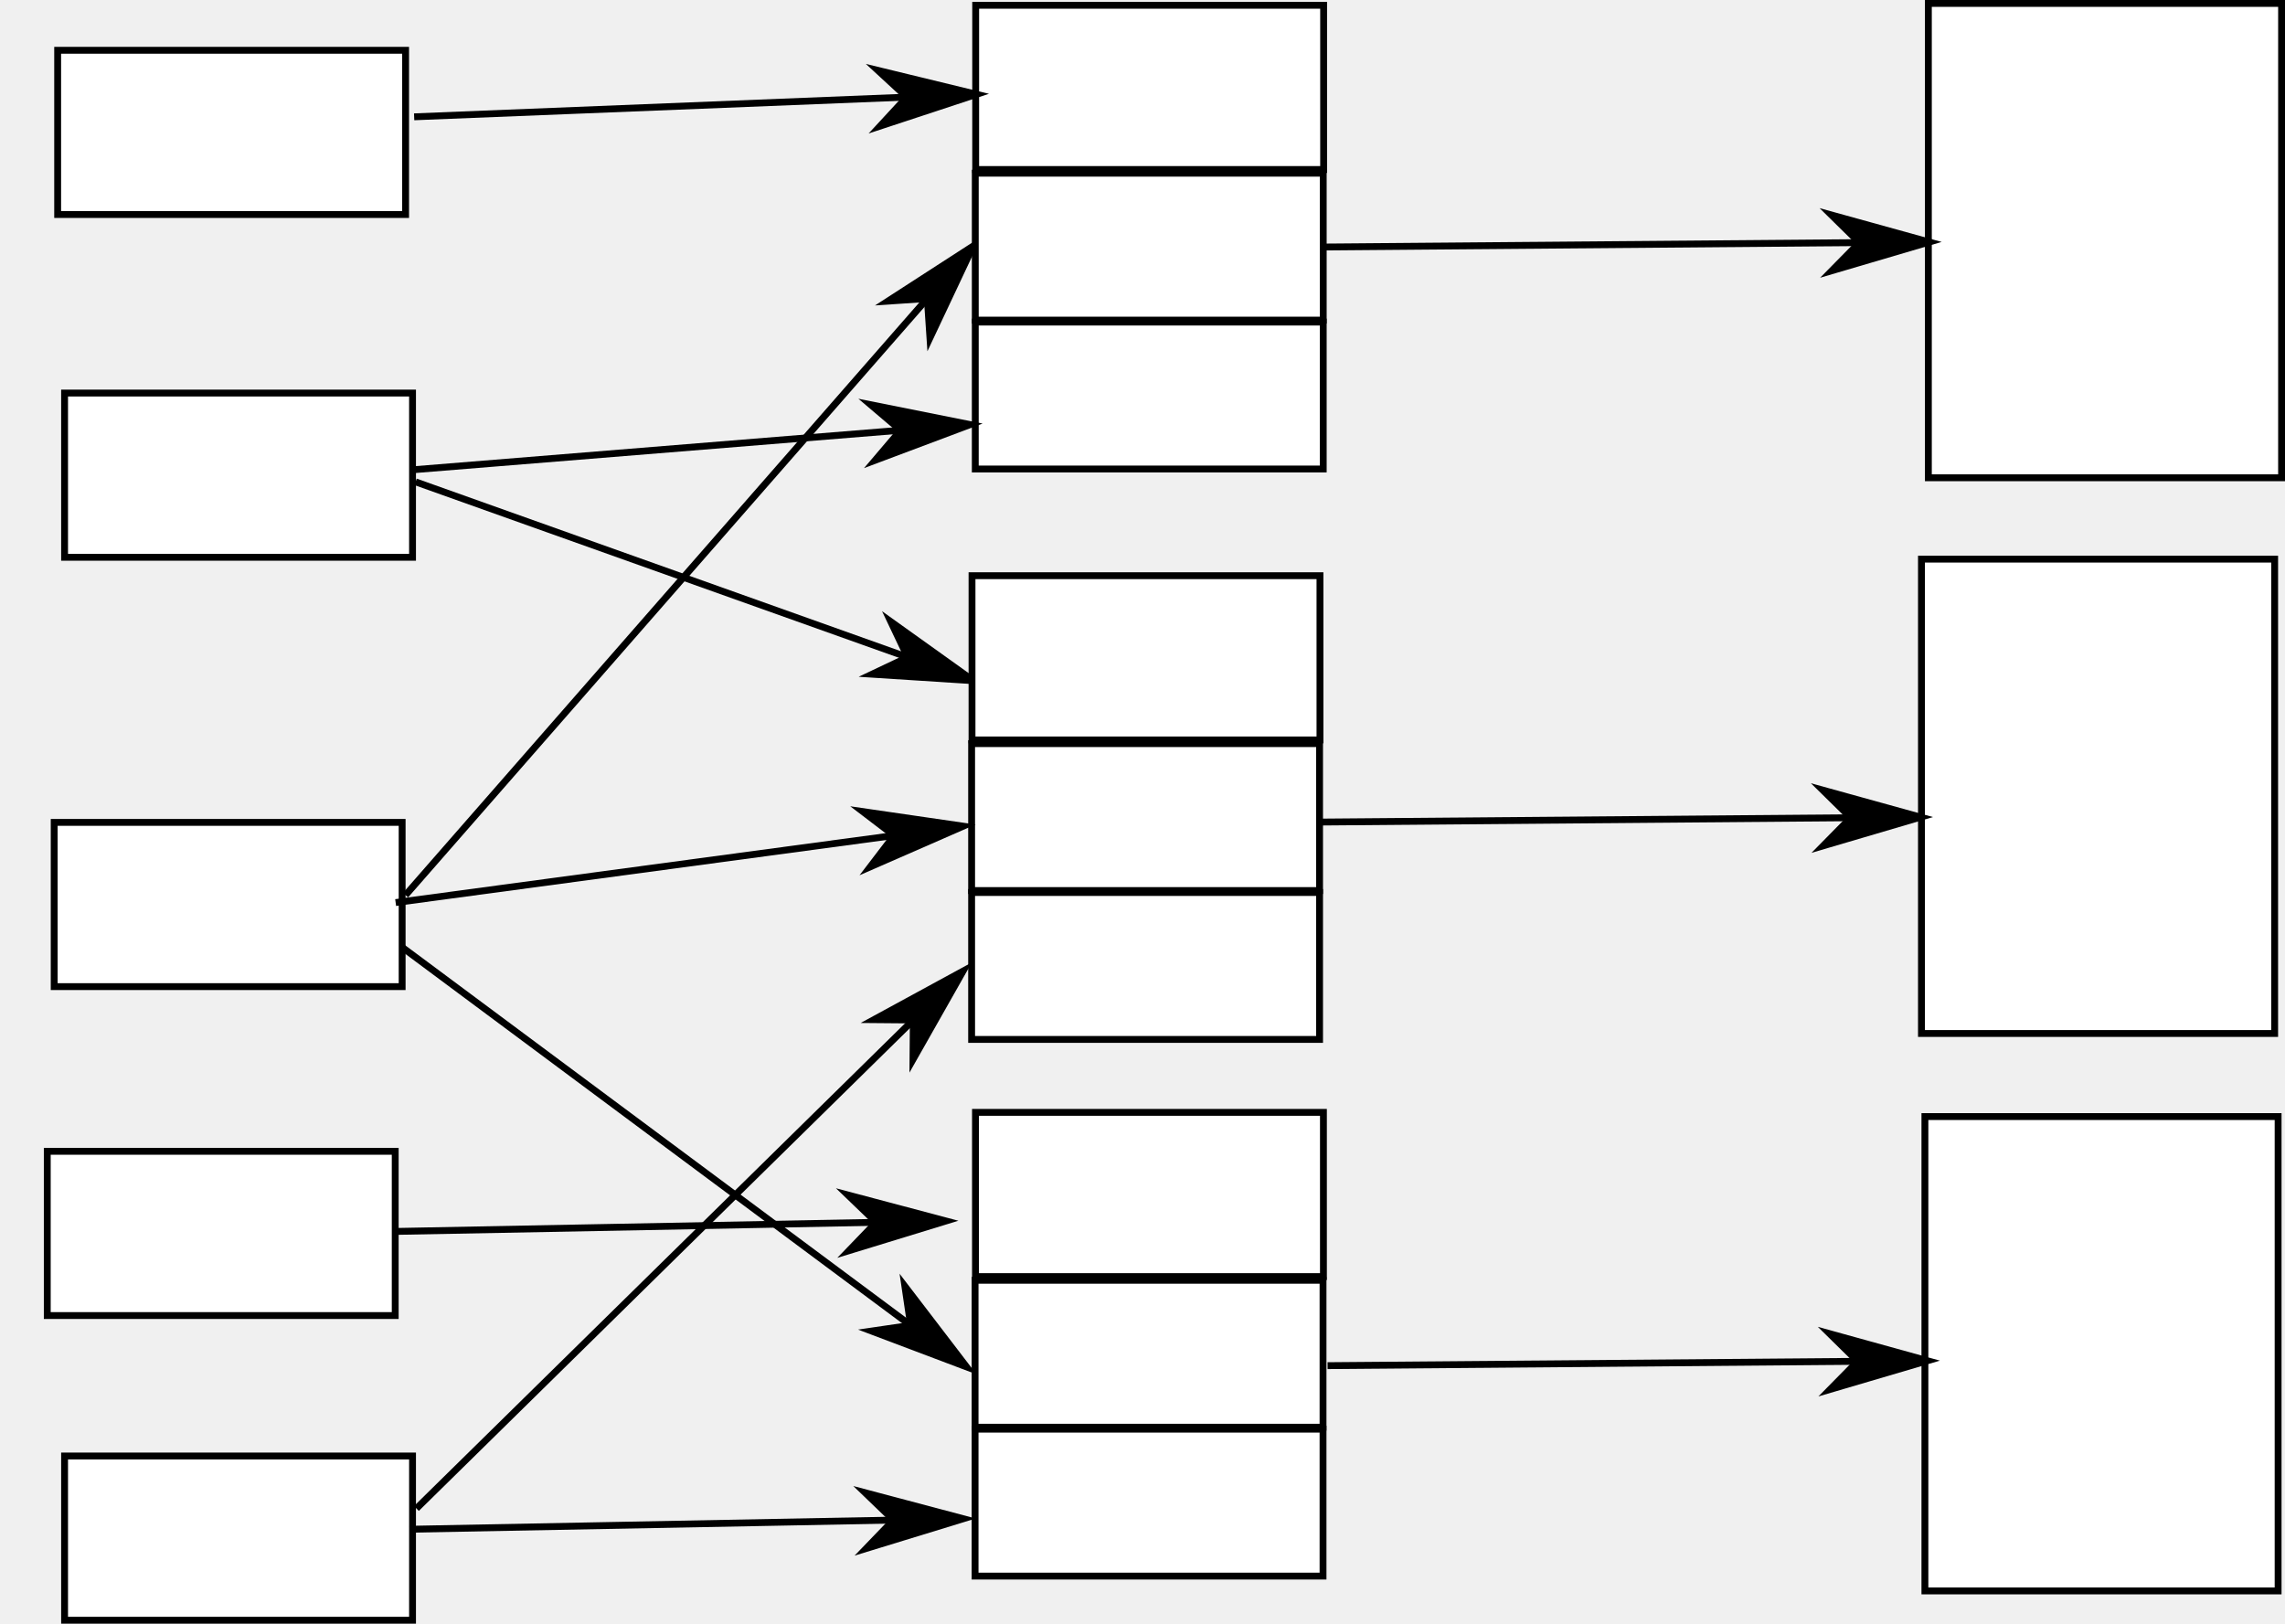
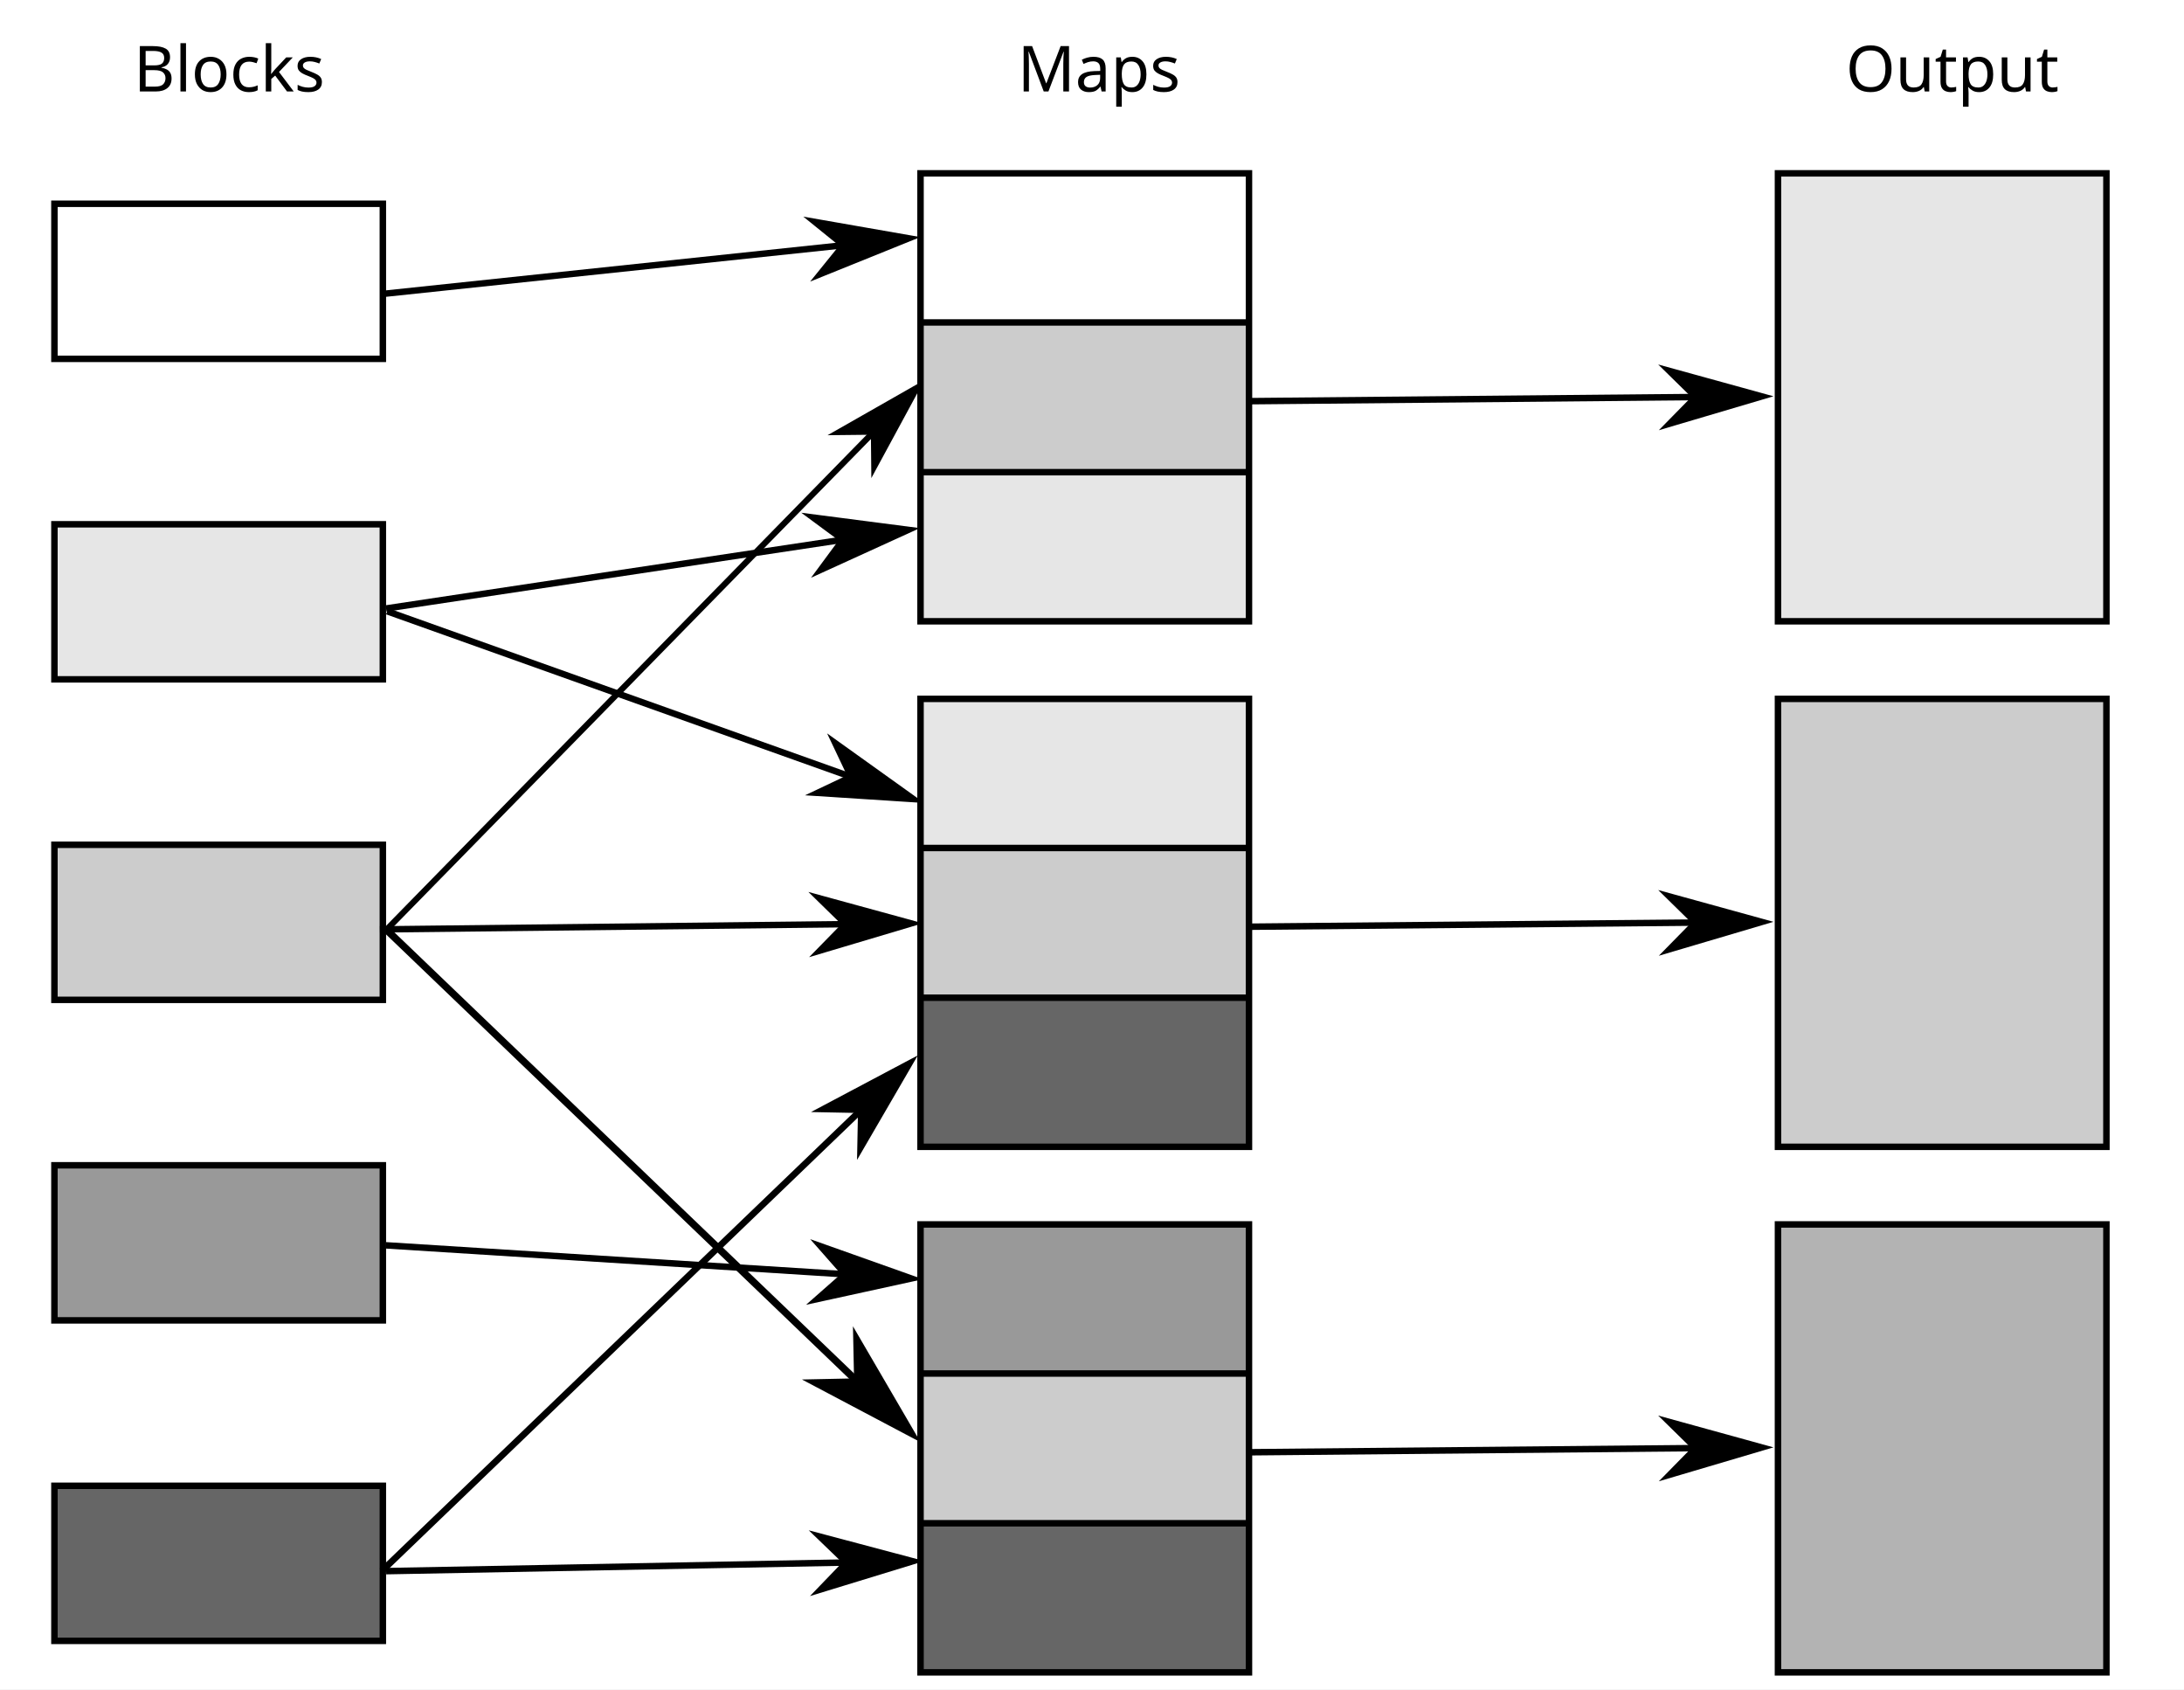
- <svg xmlns="http://www.w3.org/2000/svg" width="666.582" height="473.708" id="svg2" version="1.1">
-   <defs id="defs4">
-     <marker orient="auto" refY="0" refX="0" id="Arrow1Lend" style="overflow:visible">
-       <path id="path3869" d="M 0,0 5,-5 -12.5,0 5,5 0,0 Z" style="fill-rule:evenodd;stroke:#000000;stroke-width:1pt" transform="matrix(-0.8,0,0,-0.8,-10,0)" />
+ <svg xmlns="http://www.w3.org/2000/svg" width="133.35mm" height="103.124mm" viewBox="0 0 472.5 365.4" id="svg4540" version="1.1">
+   <defs id="defs4542">
+     <marker style="overflow:visible" id="Arrow1Lend-7" refX="0" refY="0" orient="auto">
+       <path transform="matrix(-0.8,0,0,-0.8,-10,0)" style="fill-rule:evenodd;stroke:#000000;stroke-width:1pt" d="M 0,0 5,-5 -12.5,0 5,5 0,0 Z" id="path3869-1" />
    </marker>
-     <marker orient="auto" refY="0" refX="0" id="Arrow1Lend-5" style="overflow:visible">
-       <path id="path3869-5" d="M 0,0 5,-5 -12.5,0 5,5 0,0 Z" style="fill-rule:evenodd;stroke:#000000;stroke-width:1pt" transform="matrix(-0.8,0,0,-0.8,-10,0)" />
+     <marker style="overflow:visible" id="Arrow1Lend-7-0" refX="0" refY="0" orient="auto">
+       <path transform="matrix(-0.8,0,0,-0.8,-10,0)" style="fill-rule:evenodd;stroke:#000000;stroke-width:1pt" d="M 0,0 5,-5 -12.5,0 5,5 0,0 Z" id="path3869-1-0" />
    </marker>
-     <marker orient="auto" refY="0" refX="0" id="Arrow1Lend-7" style="overflow:visible">
-       <path id="path3869-1" d="M 0,0 5,-5 -12.5,0 5,5 0,0 Z" style="fill-rule:evenodd;stroke:#000000;stroke-width:1pt" transform="matrix(-0.8,0,0,-0.8,-10,0)" />
+     <marker style="overflow:visible" id="Arrow1Lend-7-3" refX="0" refY="0" orient="auto">
+       <path transform="matrix(-0.8,0,0,-0.8,-10,0)" style="fill-rule:evenodd;stroke:#000000;stroke-width:1pt" d="M 0,0 5,-5 -12.5,0 5,5 0,0 Z" id="path3869-1-1" />
    </marker>
-     <marker orient="auto" refY="0" refX="0" id="Arrow1Lend-7-2" style="overflow:visible">
-       <path id="path3869-1-7" d="M 0,0 5,-5 -12.5,0 5,5 0,0 Z" style="fill-rule:evenodd;stroke:#000000;stroke-width:1pt" transform="matrix(-0.8,0,0,-0.8,-10,0)" />
+     <marker style="overflow:visible" id="Arrow1Lend-7-7" refX="0" refY="0" orient="auto">
+       <path transform="matrix(-0.8,0,0,-0.8,-10,0)" style="fill-rule:evenodd;stroke:#000000;stroke-width:1pt" d="M 0,0 5,-5 -12.5,0 5,5 0,0 Z" id="path3869-1-70" />
    </marker>
-     <marker orient="auto" refY="0" refX="0" id="Arrow1Lend-7-1" style="overflow:visible">
-       <path id="path3869-1-4" d="M 0,0 5,-5 -12.5,0 5,5 0,0 Z" style="fill-rule:evenodd;stroke:#000000;stroke-width:1pt" transform="matrix(-0.8,0,0,-0.8,-10,0)" />
+     <marker style="overflow:visible" id="Arrow1Lend-7-8" refX="0" refY="0" orient="auto">
+       <path transform="matrix(-0.8,0,0,-0.8,-10,0)" style="fill-rule:evenodd;stroke:#000000;stroke-width:1pt" d="M 0,0 5,-5 -12.5,0 5,5 0,0 Z" id="path3869-1-44" />
    </marker>
-     <marker orient="auto" refY="0" refX="0" id="Arrow1Lend-7-0" style="overflow:visible">
-       <path id="path3869-1-0" d="M 0,0 5,-5 -12.5,0 5,5 0,0 Z" style="fill-rule:evenodd;stroke:#000000;stroke-width:1pt" transform="matrix(-0.8,0,0,-0.8,-10,0)" />
+     <marker style="overflow:visible" id="Arrow1Lend-7-25" refX="0" refY="0" orient="auto">
+       <path transform="matrix(-0.8,0,0,-0.8,-10,0)" style="fill-rule:evenodd;stroke:#000000;stroke-width:1pt" d="M 0,0 5,-5 -12.5,0 5,5 0,0 Z" id="path3869-1-46" />
    </marker>
-     <marker orient="auto" refY="0" refX="0" id="Arrow1Lend-7-3" style="overflow:visible">
-       <path id="path3869-1-1" d="M 0,0 5,-5 -12.5,0 5,5 0,0 Z" style="fill-rule:evenodd;stroke:#000000;stroke-width:1pt" transform="matrix(-0.8,0,0,-0.8,-10,0)" />
-     </marker>
-     <marker orient="auto" refY="0" refX="0" id="Arrow1Lend-7-7" style="overflow:visible">
-       <path id="path3869-1-70" d="M 0,0 5,-5 -12.5,0 5,5 0,0 Z" style="fill-rule:evenodd;stroke:#000000;stroke-width:1pt" transform="matrix(-0.8,0,0,-0.8,-10,0)" />
-     </marker>
-     <marker orient="auto" refY="0" refX="0" id="Arrow1Lend-7-8" style="overflow:visible">
-       <path id="path3869-1-44" d="M 0,0 5,-5 -12.5,0 5,5 0,0 Z" style="fill-rule:evenodd;stroke:#000000;stroke-width:1pt" transform="matrix(-0.8,0,0,-0.8,-10,0)" />
-     </marker>
-     <marker orient="auto" refY="0" refX="0" id="Arrow1Lend-7-25" style="overflow:visible">
-       <path id="path3869-1-46" d="M 0,0 5,-5 -12.5,0 5,5 0,0 Z" style="fill-rule:evenodd;stroke:#000000;stroke-width:1pt" transform="matrix(-0.8,0,0,-0.8,-10,0)" />
-     </marker>
-     <marker orient="auto" refY="0" refX="0" id="Arrow1Lend-7-82" style="overflow:visible">
-       <path id="path3869-1-71" d="M 0,0 5,-5 -12.5,0 5,5 0,0 Z" style="fill-rule:evenodd;stroke:#000000;stroke-width:1pt" transform="matrix(-0.8,0,0,-0.8,-10,0)" />
+     <marker style="overflow:visible" id="Arrow1Lend-7-82" refX="0" refY="0" orient="auto">
+       <path transform="matrix(-0.8,0,0,-0.8,-10,0)" style="fill-rule:evenodd;stroke:#000000;stroke-width:1pt" d="M 0,0 5,-5 -12.5,0 5,5 0,0 Z" id="path3869-1-71" />
    </marker>
  </defs>
-   <g id="layer1" transform="translate(-99.10364,-358.145)">
-     <rect style="fill:#ffffff;fill-opacity:1;stroke:#000000;stroke-width:2;stroke-miterlimit:4;stroke-dasharray:none;stroke-opacity:1" id="rect2985-4" width="103.036" height="138.391" x="661.65" y="359.145" />
-     <rect style="fill:#ffffff;fill-opacity:1;stroke:#000000;stroke-width:2;stroke-miterlimit:4;stroke-dasharray:none;stroke-opacity:1" id="rect2985-1-0" width="103.036" height="138.391" x="659.63" y="521.275" />
-     <rect style="fill:#ffffff;fill-opacity:1;stroke:#000000;stroke-width:2;stroke-miterlimit:4;stroke-dasharray:none;stroke-opacity:1" id="rect2985-7-9" width="103.036" height="138.391" x="660.64" y="683.909" />
-     <rect style="fill:#ffffff;fill-opacity:1;stroke:#000000;stroke-width:2;stroke-miterlimit:4;stroke-dasharray:none;stroke-opacity:1" id="rect2985-48-8" width="101.505" height="47.916" x="383.729" y="359.683" />
-     <path style="fill:none;stroke:#000000;stroke-width:2;stroke-linecap:butt;stroke-linejoin:miter;stroke-miterlimit:4;stroke-dasharray:none;stroke-opacity:1;marker-start:none;marker-end:url(#Arrow1Lend-7)" d="M 219.919,83.96 383.729,77.404" id="path4364" transform="translate(0,308.2677)" />
-     <path style="fill:none;stroke:#000000;stroke-width:2;stroke-linecap:butt;stroke-linejoin:miter;stroke-miterlimit:4;stroke-dasharray:none;stroke-opacity:1;marker-end:url(#Arrow1Lend-7)" d="M 217.4,311.04 382.848,121.841" id="path4738" transform="translate(0,308.2677)" />
-     <path style="fill:none;stroke:#000000;stroke-width:1px;stroke-linecap:butt;stroke-linejoin:miter;stroke-opacity:1" d="m 99.104,275.603 0,0" id="path4926" transform="translate(0,308.2677)" />
-     <path style="fill:none;stroke:#000000;stroke-width:2;stroke-linecap:butt;stroke-linejoin:miter;stroke-miterlimit:4;stroke-dasharray:none;stroke-opacity:1;marker-end:url(#Arrow1Lend-7)" d="m 220.342,190.464 162.486,57.931" id="path4928" transform="translate(0,308.2677)" />
-     <path style="fill:none;stroke:#000000;stroke-width:2;stroke-linecap:butt;stroke-linejoin:miter;stroke-miterlimit:4;stroke-dasharray:none;stroke-opacity:1;marker-end:url(#Arrow1Lend-7)" d="m 435.376,122.346 226.274,-1.851" id="path5116" transform="translate(0,308.2677)" />
-     <path style="fill:none;stroke:#000000;stroke-width:2;stroke-linecap:butt;stroke-linejoin:miter;stroke-miterlimit:4;stroke-dasharray:none;stroke-opacity:1;marker-end:url(#Arrow1Lend-7)" d="M 484.368,597.984 659.125,596.554" id="path5116-6" />
-     <path style="fill:none;stroke:#000000;stroke-width:2;stroke-linecap:butt;stroke-linejoin:miter;stroke-miterlimit:4;stroke-dasharray:none;stroke-opacity:1;marker-end:url(#Arrow1Lend-7)" d="m 486.388,756.578 174.756,-1.43" id="path5116-2" />
-     <rect style="fill:#ffffff;fill-opacity:1;stroke:#000000;stroke-width:2;stroke-miterlimit:4;stroke-dasharray:none;stroke-opacity:1" id="rect2985-48-8-7" width="101.505" height="42.865" x="383.613" y="408.676" />
-     <rect style="fill:#ffffff;fill-opacity:1;stroke:#000000;stroke-width:2;stroke-miterlimit:4;stroke-dasharray:none;stroke-opacity:1" id="rect2985-48-8-7-6" width="101.505" height="42.865" x="383.613" y="452.112" />
-     <rect style="fill:#ffffff;fill-opacity:1;stroke:#000000;stroke-width:2;stroke-miterlimit:4;stroke-dasharray:none;stroke-opacity:1" id="rect2985-48-8-5" width="101.505" height="47.916" x="382.661" y="526.106" />
-     <rect style="fill:#ffffff;fill-opacity:1;stroke:#000000;stroke-width:2;stroke-miterlimit:4;stroke-dasharray:none;stroke-opacity:1" id="rect2985-48-8-7-8" width="101.505" height="42.865" x="382.545" y="575.099" />
-     <rect style="fill:#ffffff;fill-opacity:1;stroke:#000000;stroke-width:2;stroke-miterlimit:4;stroke-dasharray:none;stroke-opacity:1" id="rect2985-48-8-7-6-1" width="101.505" height="42.865" x="382.545" y="618.535" />
-     <rect style="fill:#ffffff;fill-opacity:1;stroke:#000000;stroke-width:2;stroke-miterlimit:4;stroke-dasharray:none;stroke-opacity:1" id="rect2985-48-8-0" width="101.505" height="47.916" x="383.671" y="682.68" />
-     <rect style="fill:#ffffff;fill-opacity:1;stroke:#000000;stroke-width:2;stroke-miterlimit:4;stroke-dasharray:none;stroke-opacity:1" id="rect2985-48-8-7-5" width="101.505" height="42.865" x="383.555" y="731.672" />
-     <rect style="fill:#ffffff;fill-opacity:1;stroke:#000000;stroke-width:2;stroke-miterlimit:4;stroke-dasharray:none;stroke-opacity:1" id="rect2985-48-8-7-6-9" width="101.505" height="42.865" x="383.555" y="775.109" />
-     <rect style="fill:#ffffff;fill-opacity:1;stroke:#000000;stroke-width:2;stroke-miterlimit:4;stroke-dasharray:none;stroke-opacity:1" id="rect2985-48-8-3" width="101.505" height="47.916" x="115.923" y="372.815" />
-     <rect style="fill:#ffffff;fill-opacity:1;stroke:#000000;stroke-width:2;stroke-miterlimit:4;stroke-dasharray:none;stroke-opacity:1" id="rect2985-48-8-9" width="101.505" height="47.916" x="117.943" y="472.82" />
-     <rect style="fill:#ffffff;fill-opacity:1;stroke:#000000;stroke-width:2;stroke-miterlimit:4;stroke-dasharray:none;stroke-opacity:1" id="rect2985-48-8-6" width="101.505" height="47.916" x="114.912" y="598.079" />
-     <rect style="fill:#ffffff;fill-opacity:1;stroke:#000000;stroke-width:2;stroke-miterlimit:4;stroke-dasharray:none;stroke-opacity:1" id="rect2985-48-8-8" width="101.505" height="47.916" x="112.892" y="694.044" />
-     <rect style="fill:#ffffff;fill-opacity:1;stroke:#000000;stroke-width:2;stroke-miterlimit:4;stroke-dasharray:none;stroke-opacity:1" id="rect2985-48-8-54" width="101.505" height="47.916" x="117.943" y="782.937" />
-     <path style="fill:none;stroke:#000000;stroke-width:2;stroke-linecap:butt;stroke-linejoin:miter;stroke-miterlimit:4;stroke-dasharray:none;stroke-opacity:1;marker-start:none;marker-end:url(#Arrow1Lend-7-0)" d="M 220.584,798.25 379.867,641.643" id="path4364-8" />
-     <path style="fill:none;stroke:#000000;stroke-width:2;stroke-linecap:butt;stroke-linejoin:miter;stroke-miterlimit:4;stroke-dasharray:none;stroke-opacity:1;marker-start:none;marker-end:url(#Arrow1Lend-7-3)" d="m 216.544,634.606 164.333,122.195" id="path4364-3" />
-     <path style="fill:none;stroke:#000000;stroke-width:2;stroke-linecap:butt;stroke-linejoin:miter;stroke-miterlimit:4;stroke-dasharray:none;stroke-opacity:1;marker-start:none;marker-end:url(#Arrow1Lend-7-7)" d="m 219.574,495.204 162.313,-13.165" id="path4364-1" />
-     <path style="fill:none;stroke:#000000;stroke-width:2;stroke-linecap:butt;stroke-linejoin:miter;stroke-miterlimit:4;stroke-dasharray:none;stroke-opacity:1;marker-start:none;marker-end:url(#Arrow1Lend-7-8)" d="m 218.564,804.311 161.303,-3.064" id="path4364-12" />
-     <path style="fill:none;stroke:#000000;stroke-width:2;stroke-linecap:butt;stroke-linejoin:miter;stroke-miterlimit:4;stroke-dasharray:none;stroke-opacity:1;marker-start:none;marker-end:url(#Arrow1Lend-7-25)" d="M 214.523,621.474 379.867,599.217" id="path4364-6" />
-     <path style="fill:none;stroke:#000000;stroke-width:2;stroke-linecap:butt;stroke-linejoin:miter;stroke-miterlimit:4;stroke-dasharray:none;stroke-opacity:1;marker-start:none;marker-end:url(#Arrow1Lend-7-82)" d="m 213.513,717.438 161.303,-3.064" id="path4364-7" />
+   <g id="layer1" transform="translate(-1275.178,-1238.234)">
+     <g transform="translate(1176.075,769.0807)" id="layer1-7">
+       <rect y="469.153" x="99.104" height="365.4" width="472.5" id="rect4383" style="opacity:1;fill:#ffffff;fill-opacity:1;fill-rule:nonzero;stroke:none;stroke-width:2;stroke-linecap:round;stroke-linejoin:miter;stroke-miterlimit:4;stroke-dasharray:none;stroke-dashoffset:0;stroke-opacity:1" />
+       <rect y="506.646" x="483.759" height="96.884" width="71.06" id="rect2985-4" style="fill:#e6e6e6;fill-opacity:1;stroke:#000000;stroke-width:1.4;stroke-miterlimit:4;stroke-dasharray:none;stroke-opacity:1" />
+       <rect y="620.313" x="483.759" height="96.884" width="71.06" id="rect2985-1-0" style="fill:#cccccc;fill-opacity:1;stroke:#000000;stroke-width:1.4;stroke-miterlimit:4;stroke-dasharray:none;stroke-opacity:1" />
+       <rect y="733.981" x="483.759" height="96.884" width="71.06" id="rect2985-7-9" style="fill:#b3b3b3;fill-opacity:1;stroke:#000000;stroke-width:1.4;stroke-miterlimit:4;stroke-dasharray:none;stroke-opacity:1" />
+       <path id="path4364" d="M 182.322,532.683 295.533,520.715" style="fill:none;stroke:#000000;stroke-width:1.391;stroke-linecap:butt;stroke-linejoin:miter;stroke-miterlimit:4;stroke-dasharray:none;stroke-opacity:1;marker-start:none;marker-end:url(#Arrow1Lend-7)" />
+       <path id="path4738" d="M 183.087,669.856 297.335,553.156" style="fill:none;stroke:#000000;stroke-width:1.305;stroke-linecap:butt;stroke-linejoin:miter;stroke-miterlimit:4;stroke-dasharray:none;stroke-opacity:1;marker-end:url(#Arrow1Lend-7)" />
+       <path id="path4926" d="m 99.104,660.965 0,0" style="fill:none;stroke:#000000;stroke-width:0.7px;stroke-linecap:butt;stroke-linejoin:miter;stroke-opacity:1" />
+       <path id="path4928" d="m 182.866,601.368 113.664,40.552" style="fill:none;stroke:#000000;stroke-width:1.4;stroke-linecap:butt;stroke-linejoin:miter;stroke-miterlimit:4;stroke-dasharray:none;stroke-opacity:1;marker-end:url(#Arrow1Lend-7)" />
+       <path id="path5116-2" d="m 369.895,783.253 110.182,-1.028" style="fill:none;stroke:#000000;stroke-width:1.4;stroke-linecap:butt;stroke-linejoin:miter;stroke-miterlimit:4;stroke-dasharray:none;stroke-opacity:1;marker-end:url(#Arrow1Lend-7)" />
+       <rect y="513.227" x="110.877" height="33.541" width="71.054" id="rect2985-48-8-3" style="fill:#ffffff;fill-opacity:1;stroke:#000000;stroke-width:1.4;stroke-miterlimit:4;stroke-dasharray:none;stroke-opacity:1" />
+       <rect y="582.548" x="110.877" height="33.541" width="71.054" id="rect2985-48-8-9" style="fill:#e6e6e6;fill-opacity:1;stroke:#000000;stroke-width:1.4;stroke-miterlimit:4;stroke-dasharray:none;stroke-opacity:1" />
+       <rect y="651.869" x="110.877" height="33.541" width="71.054" id="rect2985-48-8-6" style="fill:#cccccc;fill-opacity:1;stroke:#000000;stroke-width:1.4;stroke-miterlimit:4;stroke-dasharray:none;stroke-opacity:1" />
+       <rect y="721.191" x="110.877" height="33.541" width="71.054" id="rect2985-48-8-8" style="fill:#999999;fill-opacity:1;stroke:#000000;stroke-width:1.4;stroke-miterlimit:4;stroke-dasharray:none;stroke-opacity:1" />
+       <rect y="790.512" x="110.877" height="33.541" width="71.054" id="rect2985-48-8-54" style="fill:#666666;fill-opacity:1;stroke:#000000;stroke-width:1.4;stroke-miterlimit:4;stroke-dasharray:none;stroke-opacity:1" />
+       <path id="path4364-8" d="M 181.721,808.926 295.686,699.326" style="fill:none;stroke:#000000;stroke-width:1.415;stroke-linecap:butt;stroke-linejoin:miter;stroke-miterlimit:4;stroke-dasharray:none;stroke-opacity:1;marker-start:none;marker-end:url(#Arrow1Lend-7-0)" />
+       <path id="path4364-3" d="M 182.494,670.045 296.056,778.973" style="fill:none;stroke:#000000;stroke-width:1.57;stroke-linecap:butt;stroke-linejoin:miter;stroke-miterlimit:4;stroke-dasharray:none;stroke-opacity:1;marker-start:none;marker-end:url(#Arrow1Lend-7-3)" />
+       <path id="path4364-1" d="M 182.626,600.76 295.429,583.78" style="fill:none;stroke:#000000;stroke-width:1.4;stroke-linecap:butt;stroke-linejoin:miter;stroke-miterlimit:4;stroke-dasharray:none;stroke-opacity:1;marker-start:none;marker-end:url(#Arrow1Lend-7-7)" />
+       <path id="path4364-12" d="m 182.644,808.969 113.735,-2.133" style="fill:none;stroke:#000000;stroke-width:1.401;stroke-linecap:butt;stroke-linejoin:miter;stroke-miterlimit:4;stroke-dasharray:none;stroke-opacity:1;marker-start:none;marker-end:url(#Arrow1Lend-7-8)" />
+       <path id="path4364-6" d="m 181.302,670.166 114.76,-1.289" style="fill:none;stroke:#000000;stroke-width:1.389;stroke-linecap:butt;stroke-linejoin:miter;stroke-miterlimit:4;stroke-dasharray:none;stroke-opacity:1;marker-start:none;marker-end:url(#Arrow1Lend-7-25)" />
+       <rect style="opacity:1;fill:#999999;fill-opacity:1;fill-rule:nonzero;stroke:none;stroke-width:2;stroke-linecap:round;stroke-linejoin:miter;stroke-miterlimit:4;stroke-dasharray:none;stroke-dashoffset:0;stroke-opacity:1" id="rect4375" width="71.054" height="31.964" x="298.258" y="733.981" />
+       <path id="path4364-7" d="M 182.544,738.5 296.073,745.661" style="fill:none;stroke:#000000;stroke-width:1.401;stroke-linecap:butt;stroke-linejoin:miter;stroke-miterlimit:4;stroke-dasharray:none;stroke-opacity:1;marker-start:none;marker-end:url(#Arrow1Lend-7-82)" />
+       <path style="fill:none;stroke:#000000;stroke-width:1.4;stroke-linecap:butt;stroke-linejoin:miter;stroke-miterlimit:4;stroke-dasharray:none;stroke-opacity:1;marker-end:url(#Arrow1Lend-7)" d="m 369.895,669.585 110.182,-1.028" id="path4251" />
+       <path style="fill:none;stroke:#000000;stroke-width:1.4;stroke-linecap:butt;stroke-linejoin:miter;stroke-miterlimit:4;stroke-dasharray:none;stroke-opacity:1;marker-end:url(#Arrow1Lend-7)" d="m 369.895,555.918 110.182,-1.028" id="path4253" />
+       <rect style="opacity:1;fill:#e6e6e6;fill-opacity:1;fill-rule:nonzero;stroke:none;stroke-width:2;stroke-linecap:round;stroke-linejoin:miter;stroke-miterlimit:4;stroke-dasharray:none;stroke-dashoffset:0;stroke-opacity:1" id="rect4371" width="71.054" height="31.964" x="298.258" y="619.898" />
+       <rect y="652.773" x="298.258" height="31.964" width="71.054" id="rect4373" style="opacity:1;fill:#cccccc;fill-opacity:1;fill-rule:nonzero;stroke:none;stroke-width:2;stroke-linecap:round;stroke-linejoin:miter;stroke-miterlimit:4;stroke-dasharray:none;stroke-dashoffset:0;stroke-opacity:1" />
+       <rect style="opacity:1;fill:#666666;fill-opacity:1;fill-rule:nonzero;stroke:none;stroke-width:2;stroke-linecap:round;stroke-linejoin:miter;stroke-miterlimit:4;stroke-dasharray:none;stroke-dashoffset:0;stroke-opacity:1" id="rect4381" width="71.054" height="31.964" x="298.258" y="685.233" />
+       <rect style="fill:none;fill-opacity:1;stroke:#000000;stroke-width:1.4;stroke-miterlimit:4;stroke-dasharray:none;stroke-opacity:1" id="rect4263" width="71.06" height="96.884" x="298.255" y="620.313" />
+       <rect y="506.646" x="298.258" height="31.964" width="71.054" id="rect4363" style="opacity:1;fill:#ffffff;fill-opacity:1;fill-rule:nonzero;stroke:none;stroke-width:2;stroke-linecap:round;stroke-linejoin:miter;stroke-miterlimit:4;stroke-dasharray:none;stroke-dashoffset:0;stroke-opacity:1" />
+       <rect style="opacity:1;fill:#cccccc;fill-opacity:1;fill-rule:nonzero;stroke:none;stroke-width:2;stroke-linecap:round;stroke-linejoin:miter;stroke-miterlimit:4;stroke-dasharray:none;stroke-dashoffset:0;stroke-opacity:1" id="rect4365" width="71.054" height="31.36" x="298.258" y="539.406" />
+       <rect y="571.445" x="298.258" height="32.085" width="71.054" id="rect4367" style="opacity:1;fill:#e6e6e6;fill-opacity:1;fill-rule:nonzero;stroke:none;stroke-width:2;stroke-linecap:round;stroke-linejoin:miter;stroke-miterlimit:4;stroke-dasharray:none;stroke-dashoffset:0;stroke-opacity:1" />
+       <rect style="fill:none;fill-opacity:1;stroke:#000000;stroke-width:1.4;stroke-miterlimit:4;stroke-dasharray:none;stroke-opacity:1" id="rect4265" width="71.06" height="96.884" x="298.255" y="506.646" />
+       <rect style="opacity:1;fill:#cccccc;fill-opacity:1;fill-rule:nonzero;stroke:none;stroke-width:2;stroke-linecap:round;stroke-linejoin:miter;stroke-miterlimit:4;stroke-dasharray:none;stroke-dashoffset:0;stroke-opacity:1" id="rect4379" width="71.054" height="31.964" x="298.258" y="766.441" />
+       <rect y="798.9" x="298.258" height="31.964" width="71.054" id="rect4377" style="opacity:1;fill:#666666;fill-opacity:1;fill-rule:nonzero;stroke:none;stroke-width:2;stroke-linecap:round;stroke-linejoin:miter;stroke-miterlimit:4;stroke-dasharray:none;stroke-dashoffset:0;stroke-opacity:1" />
+       <rect style="fill:none;fill-opacity:1;stroke:#000000;stroke-width:1.4;stroke-miterlimit:4;stroke-dasharray:none;stroke-opacity:1" id="rect4267" width="71.06" height="96.884" x="298.255" y="733.981" />
+       <path id="path4269" d="m 298.28,571.281 71.252,0" style="fill:none;fill-rule:evenodd;stroke:#000000;stroke-width:1.4;stroke-linecap:butt;stroke-linejoin:miter;stroke-miterlimit:4;stroke-dasharray:none;stroke-opacity:1" />
+       <path id="path4273" d="m 298.159,538.894 71.252,0" style="fill:none;fill-rule:evenodd;stroke:#000000;stroke-width:1.388;stroke-linecap:butt;stroke-linejoin:miter;stroke-miterlimit:4;stroke-dasharray:none;stroke-opacity:1" />
+       <path id="path4277" d="m 298.28,652.562 71.252,0" style="fill:none;fill-rule:evenodd;stroke:#000000;stroke-width:1.4;stroke-linecap:butt;stroke-linejoin:miter;stroke-miterlimit:4;stroke-dasharray:none;stroke-opacity:1" />
+       <path id="path4279" d="m 298.28,684.949 71.252,0" style="fill:none;fill-rule:evenodd;stroke:#000000;stroke-width:1.4;stroke-linecap:butt;stroke-linejoin:miter;stroke-miterlimit:4;stroke-dasharray:none;stroke-opacity:1" />
+       <path id="path4281" d="m 298.28,766.229 71.252,0" style="fill:none;fill-rule:evenodd;stroke:#000000;stroke-width:1.4;stroke-linecap:butt;stroke-linejoin:miter;stroke-miterlimit:4;stroke-dasharray:none;stroke-opacity:1" />
+       <path id="path4283" d="m 298.28,798.616 71.252,0" style="fill:none;fill-rule:evenodd;stroke:#000000;stroke-width:1.4;stroke-linecap:butt;stroke-linejoin:miter;stroke-miterlimit:4;stroke-dasharray:none;stroke-opacity:1" />
+       <text id="text4351" y="488.936" x="128.031" style="font-style:normal;font-variant:normal;font-weight:normal;font-stretch:normal;font-size:7px;line-height:110%;font-family:'Gill Sans';-inkscape-font-specification:'Gill Sans, Normal';text-align:start;letter-spacing:0px;word-spacing:0px;writing-mode:lr-tb;text-anchor:start;fill:#000000;fill-opacity:1;stroke:none;stroke-width:1px;stroke-linecap:butt;stroke-linejoin:miter;stroke-opacity:1" xml:space="preserve">
+         <tspan style="font-size:13.75px" y="488.936" x="128.031" id="tspan4353">Blocks</tspan>
+       </text>
+       <text id="text4355" y="488.936" x="319.24" style="font-style:normal;font-variant:normal;font-weight:normal;font-stretch:normal;font-size:7px;line-height:110%;font-family:'Gill Sans';-inkscape-font-specification:'Gill Sans, Normal';text-align:start;letter-spacing:0px;word-spacing:0px;writing-mode:lr-tb;text-anchor:start;fill:#000000;fill-opacity:1;stroke:none;stroke-width:1px;stroke-linecap:butt;stroke-linejoin:miter;stroke-opacity:1" xml:space="preserve">
+         <tspan style="font-size:13.75px" y="488.936" x="319.24" id="tspan4357">Maps</tspan>
+       </text>
+       <text id="text4359" y="488.936" x="498.422" style="font-style:normal;font-variant:normal;font-weight:normal;font-stretch:normal;font-size:7px;line-height:110%;font-family:'Gill Sans';-inkscape-font-specification:'Gill Sans, Normal';text-align:start;letter-spacing:0px;word-spacing:0px;writing-mode:lr-tb;text-anchor:start;fill:#000000;fill-opacity:1;stroke:none;stroke-width:1px;stroke-linecap:butt;stroke-linejoin:miter;stroke-opacity:1" xml:space="preserve">
+         <tspan style="font-size:13.75px" y="488.936" x="498.422" id="tspan4361">Output</tspan>
+       </text>
+     </g>
  </g>
</svg>
